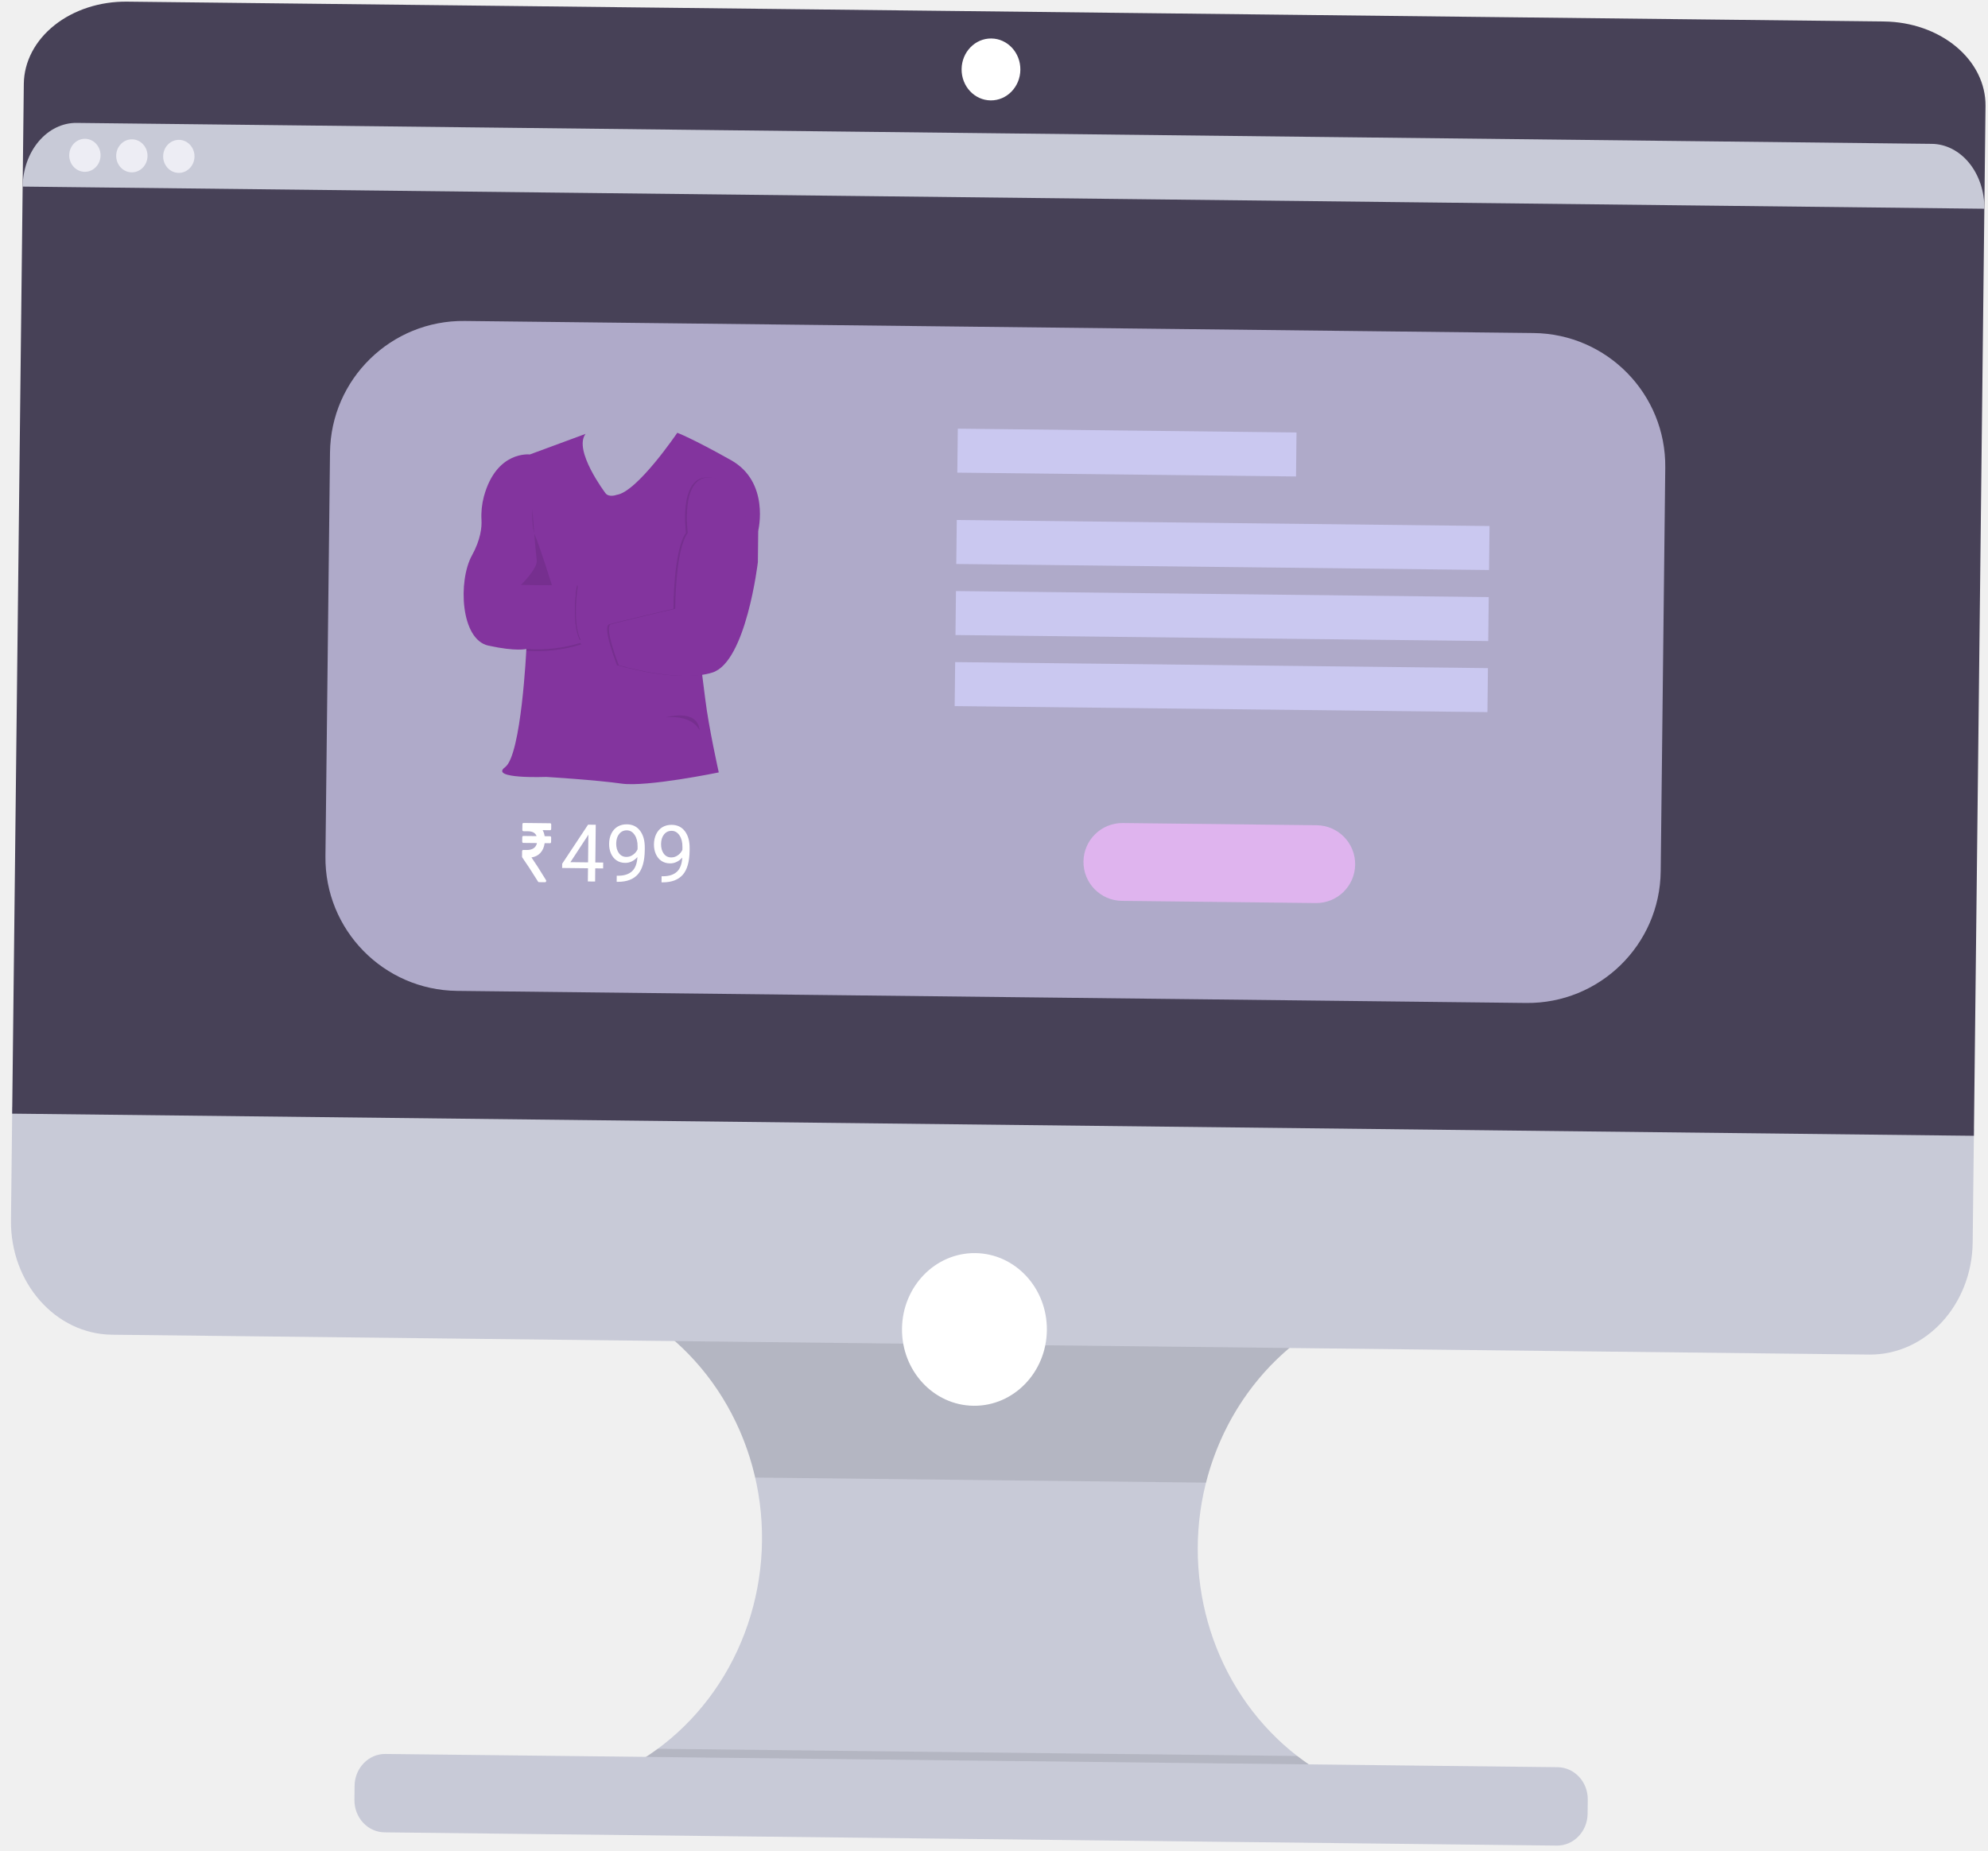
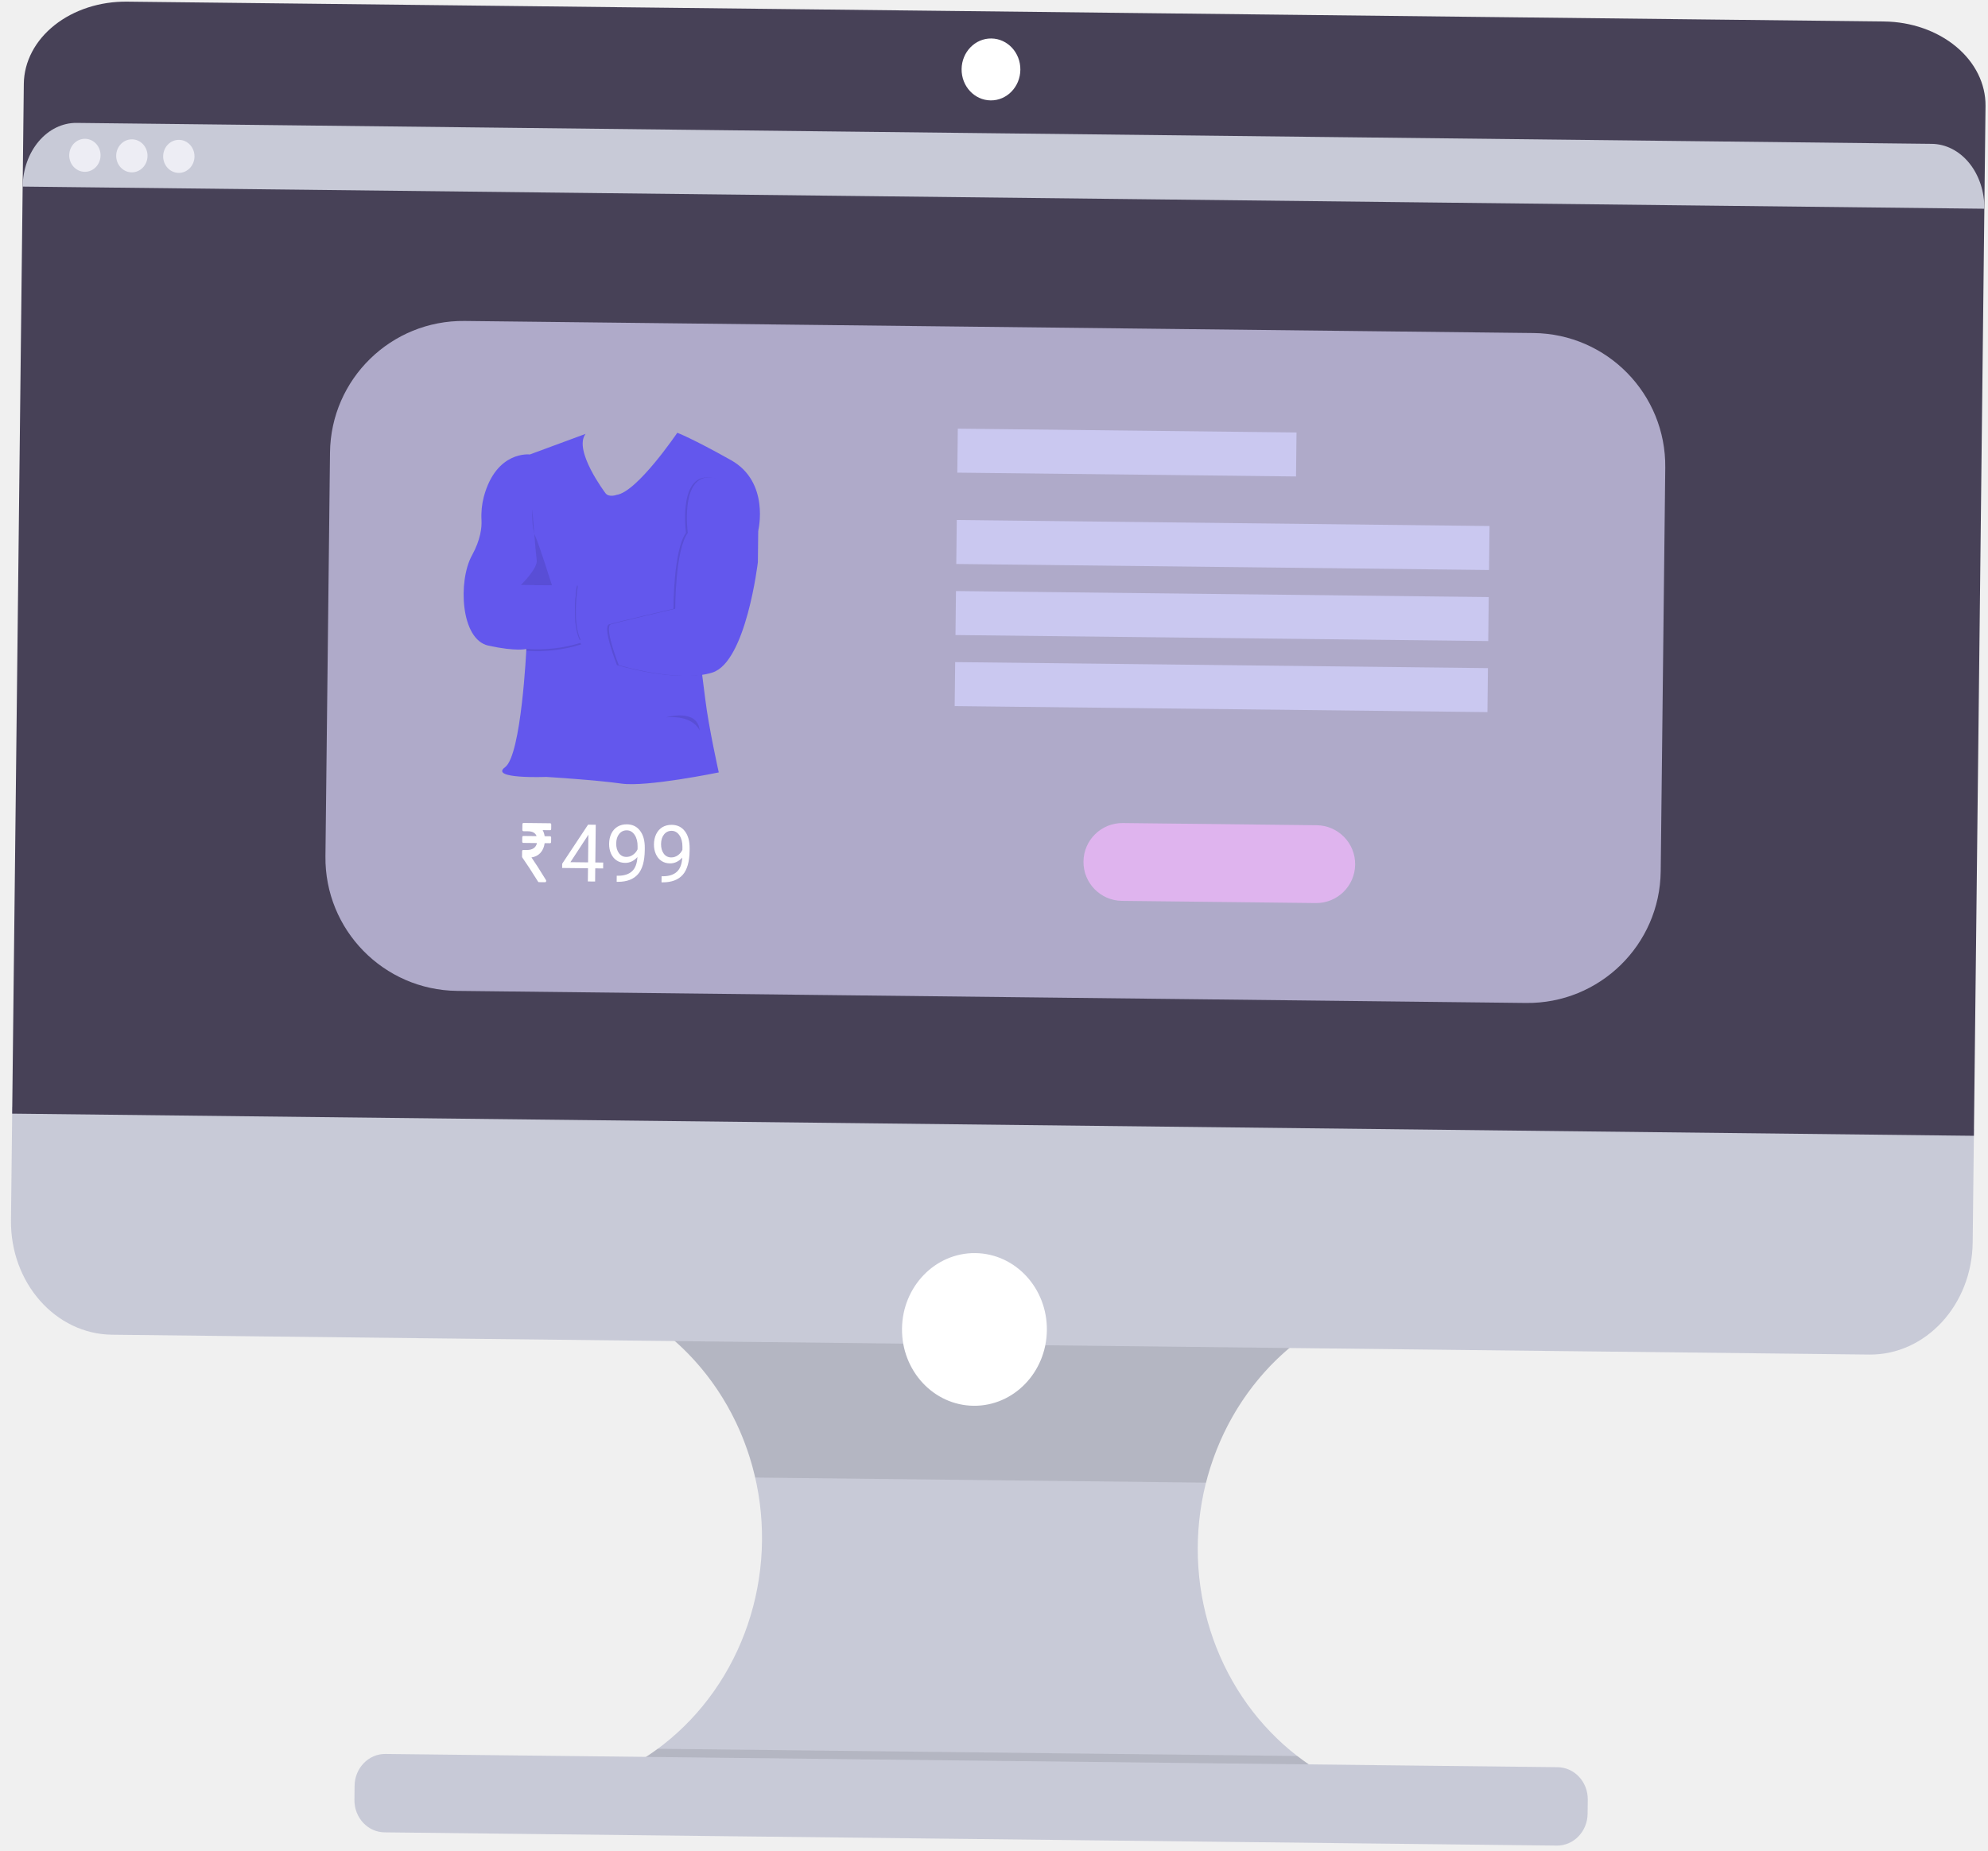
<svg xmlns="http://www.w3.org/2000/svg" width="448" height="417" viewBox="0 0 448 417" fill="none">
  <g id="sell-2">
    <path id="Vector" d="M302.549 402.006L302.481 407.969L135.166 406.079L135.221 401.237C145.47 397.368 154.403 390.382 160.889 381.165C167.375 371.947 171.122 360.911 171.657 349.455C172.191 337.999 169.489 326.637 163.892 316.808C158.295 306.979 150.054 299.125 140.214 294.24L302.609 296.074C292.884 300.632 284.619 308.064 278.816 317.469C273.012 326.874 269.92 337.848 269.914 349.06C269.907 360.273 272.987 371.243 278.78 380.64C284.572 390.038 292.829 397.46 302.549 402.006Z" fill="#C8CAD7" />
    <path id="Vector_2" opacity="0.1" d="M302.609 296.074C295.105 299.601 288.443 304.851 283.11 311.441C277.777 318.03 273.908 325.791 271.787 334.156L170.175 333.008C168.243 324.598 164.55 316.752 159.368 310.044C154.185 303.336 147.643 297.936 140.221 294.24L302.609 296.074Z" fill="black" />
    <path id="Vector_3" d="M2.762 249.467L2.474 275.016C2.314 289.123 12.508 300.675 25.247 300.819L421.197 305.292C433.936 305.436 444.388 294.117 444.547 280.01L444.836 254.461L2.762 249.467Z" fill="#C8CAD7" />
    <path id="Vector_4" opacity="0.1" d="M302.549 402.006L302.481 407.969L135.166 406.079L135.221 401.237C139.828 399.49 144.194 397.103 148.203 394.138L292.358 395.767C295.534 398.224 298.95 400.315 302.549 402.006Z" fill="black" />
    <path id="Vector_5" d="M351.015 398.29L86.864 395.306C83.067 395.264 79.953 398.472 79.908 402.473L79.872 405.653C79.827 409.654 82.868 412.932 86.664 412.975L350.816 415.959C354.612 416.002 357.726 412.793 357.771 408.792L357.807 405.612C357.852 401.611 354.811 398.333 351.015 398.29Z" fill="#C8CAD7" />
    <path id="Vector_6" d="M447.441 23.866C447.489 18.887 445.11 14.087 440.825 10.52C436.541 6.954 430.702 4.912 424.591 4.844L28.658 0.372C22.544 0.298 16.656 2.205 12.288 5.675C7.921 9.144 5.431 13.891 5.367 18.872L2.745 250.993L444.819 255.986L447.441 23.866Z" fill="#474157" />
    <path id="Vector_7" d="M223.242 22.628C226.898 22.669 229.897 19.579 229.941 15.725C229.984 11.872 227.056 8.714 223.399 8.673C219.743 8.632 216.744 11.722 216.7 15.575C216.657 19.429 219.586 22.586 223.242 22.628Z" fill="white" />
    <path id="Vector_8" d="M219.398 316.832C228.412 316.933 235.807 309.314 235.915 299.813C236.022 290.312 228.801 282.527 219.786 282.425C210.771 282.323 203.377 289.943 203.269 299.444C203.162 308.945 210.383 316.73 219.398 316.832Z" fill="white" />
    <path id="Vector_9" d="M447.179 47.046L5.105 42.053C5.127 40.149 5.459 38.268 6.082 36.517C6.705 34.765 7.608 33.178 8.738 31.845C9.869 30.512 11.205 29.46 12.67 28.748C14.135 28.037 15.7 27.681 17.277 27.7L435.304 32.422C436.883 32.434 438.443 32.822 439.896 33.564C441.348 34.306 442.663 35.387 443.766 36.745C444.87 38.104 445.739 39.713 446.325 41.481C446.91 43.248 447.201 45.14 447.179 47.046Z" fill="#C8CAD7" />
    <path id="Vector_10" d="M19.087 38.724C21.037 38.746 22.636 37.098 22.66 35.043C22.683 32.988 21.121 31.304 19.171 31.282C17.221 31.26 15.621 32.908 15.598 34.963C15.575 37.018 17.137 38.702 19.087 38.724Z" fill="#EDEDF4" />
    <path id="Vector_11" d="M29.672 38.844C31.622 38.866 33.222 37.218 33.245 35.163C33.268 33.107 31.706 31.423 29.756 31.401C27.806 31.379 26.206 33.028 26.183 35.083C26.16 37.138 27.722 38.822 29.672 38.844Z" fill="#EDEDF4" />
    <path id="Vector_12" d="M40.257 38.964C42.207 38.986 43.807 37.337 43.83 35.282C43.853 33.227 42.291 31.543 40.341 31.521C38.391 31.499 36.792 33.147 36.768 35.202C36.745 37.258 38.307 38.941 40.257 38.964Z" fill="#EDEDF4" />
    <rect id="Rectangle 5" x="74.706" y="72" width="300.923" height="150.996" rx="30" transform="rotate(0.647176 74.7055 72)" fill="#AFAAC9" />
    <rect id="Rectangle 6" x="215.844" y="96.609" width="76.334" height="9.914" transform="rotate(0.647176 215.844 96.6091)" fill="#CAC8F0" />
    <rect id="Rectangle 7" x="215.611" y="117.198" width="120.067" height="9.914" transform="rotate(0.647176 215.611 117.198)" fill="#CAC8F0" />
    <rect id="Rectangle 8" x="215.43" y="133.212" width="120.067" height="9.914" transform="rotate(0.647176 215.43 133.212)" fill="#CAC8F0" />
    <rect id="Rectangle 9" x="215.249" y="149.225" width="120.067" height="9.914" transform="rotate(0.647176 215.249 149.225)" fill="#CAC8F0" />
    <rect id="Rectangle 10" x="244.263" y="185.398" width="61.226" height="17.54" rx="8.77" transform="rotate(0.647176 244.263 185.398)" fill="#DFB4EE" />
    <g id="shirt">
-       <path id="Vector_13" d="M136.427 111.126C136.427 111.126 129.128 101.482 131.962 97.787L119.391 102.429C119.391 102.429 111.868 101.492 109.035 111.935C108.58 113.673 108.402 115.463 108.506 117.25C108.589 118.829 108.326 121.605 106.354 125.182C103.2 130.905 103.764 144.133 110.058 145.511C116.352 146.888 118.617 146.261 118.617 146.261C118.617 146.261 117.503 170.2 113.824 172.905C110.146 175.61 123.109 175.103 123.109 175.103C123.109 175.103 134.295 175.783 140.043 176.606C145.79 177.43 161.976 174.085 161.976 174.085C161.976 174.085 159.714 163.983 158.931 157.563C158.148 151.142 156.354 137.468 156.354 137.468L170.88 119.549C170.88 119.549 173.529 108.649 164.738 103.711C155.947 98.773 152.628 97.539 152.628 97.539C152.628 97.539 143.565 110.93 138.948 111.531C138.948 111.542 137.182 112.187 136.427 111.126Z" fill="#83349E" />
+       <path id="Vector_13" d="M136.427 111.126C136.427 111.126 129.128 101.482 131.962 97.787L119.391 102.429C119.391 102.429 111.868 101.492 109.035 111.935C108.58 113.673 108.402 115.463 108.506 117.25C108.589 118.829 108.326 121.605 106.354 125.182C103.2 130.905 103.764 144.133 110.058 145.511C116.352 146.888 118.617 146.261 118.617 146.261C118.617 146.261 117.503 170.2 113.824 172.905C110.146 175.61 123.109 175.103 123.109 175.103C123.109 175.103 134.295 175.783 140.043 176.606C145.79 177.43 161.976 174.085 161.976 174.085C161.976 174.085 159.714 163.983 158.931 157.563C158.148 151.142 156.354 137.468 156.354 137.468L170.88 119.549C170.88 119.549 173.529 108.649 164.738 103.711C155.947 98.773 152.628 97.539 152.628 97.539C152.628 97.539 143.565 110.93 138.948 111.531C138.948 111.542 137.182 112.187 136.427 111.126Z" fill="#6357ED" />
      <path id="Vector_14" opacity="0.1" d="M119.953 114.738C119.953 114.738 119.768 119.055 120.592 120.764C121.416 122.473 124.393 131.93 124.393 131.93L117.377 131.851C117.377 131.851 121.21 128.102 120.952 126.266C120.693 124.43 119.953 114.738 119.953 114.738Z" fill="black" />
      <path id="Vector_15" opacity="0.1" d="M167.682 116.584L170.458 119.561L170.378 126.691C170.378 126.691 167.747 149.174 160.127 151.574C152.507 153.974 139.025 149.896 139.025 149.896C139.025 149.896 135.624 141.22 137.263 140.713C138.903 140.206 151.764 137.2 151.764 137.2C151.764 137.2 151.729 123.995 154.583 120.101C154.583 120.101 152.899 107.78 159.216 107.591C165.534 107.402 167.682 116.584 167.682 116.584Z" fill="black" />
-       <path id="Vector_16" d="M168.092 116.589L170.868 119.566L170.788 126.696C170.788 126.696 168.157 149.179 160.531 151.579C152.906 153.979 139.435 149.901 139.435 149.901C139.435 149.901 136.034 141.225 137.673 140.718C139.313 140.21 152.168 137.205 152.168 137.205C152.168 137.205 152.139 123.999 154.993 120.106C154.993 120.106 153.303 107.784 159.626 107.595C165.95 107.407 168.092 116.589 168.092 116.589Z" fill="#83349E" />
+       <path id="Vector_16" d="M168.092 116.589L170.868 119.566L170.788 126.696C170.788 126.696 168.157 149.179 160.531 151.579C152.906 153.979 139.435 149.901 139.435 149.901C139.435 149.901 136.034 141.225 137.673 140.718C139.313 140.21 152.168 137.205 152.168 137.205C152.168 137.205 152.139 123.999 154.993 120.106C154.993 120.106 153.303 107.784 159.626 107.595C165.95 107.407 168.092 116.589 168.092 116.589Z" fill="#6357ED" />
      <path id="Vector_17" opacity="0.1" d="M150.109 161.671C150.109 161.671 157.203 159.569 157.663 164.635C157.663 164.635 156.365 161.149 150.109 161.671Z" fill="black" />
      <path id="Vector_18" opacity="0.1" d="M130.008 132.387C130.008 132.387 128.503 141.533 130.986 145.226C127.01 146.482 122.799 146.968 118.612 146.654L117.931 132.25L130.008 132.387Z" fill="black" />
      <path id="Vector_19" opacity="0.1" d="M130.837 144.189L130.15 144.536L125.899 135.352L130.013 131.994L130.221 131.996C130.15 132.438 128.927 140.292 130.837 144.189Z" fill="black" />
-       <path id="Vector_20" d="M130.013 131.994C130.013 131.994 128.507 141.14 130.991 144.833C127.015 146.089 122.804 146.575 118.617 146.261L113.867 131.811L130.013 131.994Z" fill="#83349E" />
+       <path id="Vector_20" d="M130.013 131.994C130.013 131.994 128.507 141.14 130.991 144.833C127.015 146.089 122.804 146.575 118.617 146.261L113.867 131.811L130.013 131.994Z" fill="#6357ED" />
    </g>
    <g id="Group">
-       <path id="Vector_21" d="M124.14 188.562C124.098 188.505 124.042 188.476 123.975 188.476L122.735 188.462C122.658 187.938 122.509 187.483 122.286 187.096L123.975 187.115C124.043 187.116 124.099 187.088 124.143 187.032C124.187 186.976 124.21 186.904 124.211 186.816L124.222 185.852C124.223 185.764 124.202 185.691 124.159 185.634C124.116 185.577 124.061 185.548 123.993 185.547L117.96 185.479C117.892 185.478 117.836 185.506 117.792 185.562C117.748 185.618 117.726 185.691 117.725 185.779L117.71 187.035C117.71 187.117 117.732 187.188 117.777 187.248C117.822 187.309 117.876 187.339 117.939 187.34L118.991 187.352C120.01 187.363 120.654 187.726 120.922 188.441L117.927 188.407C117.859 188.406 117.803 188.434 117.759 188.49C117.715 188.546 117.693 188.618 117.692 188.707L117.681 189.67C117.68 189.758 117.701 189.831 117.743 189.888C117.786 189.945 117.842 189.974 117.909 189.975L121.006 190.01C120.893 190.525 120.641 190.916 120.249 191.182C119.857 191.449 119.342 191.578 118.704 191.571L117.891 191.562C117.829 191.561 117.774 191.59 117.727 191.65C117.681 191.709 117.657 191.78 117.656 191.861L117.642 193.061C117.641 193.143 117.662 193.213 117.705 193.27C118.619 194.565 119.802 196.376 121.255 198.704C121.298 198.78 121.358 198.818 121.436 198.819L122.849 198.835C122.951 198.836 123.022 198.781 123.062 198.668C123.111 198.555 123.103 198.448 123.036 198.346C121.65 196.076 120.56 194.376 119.765 193.246C120.588 193.129 121.26 192.79 121.778 192.229C122.297 191.668 122.617 190.935 122.739 190.03L123.957 190.043C124.025 190.044 124.081 190.016 124.125 189.96C124.169 189.904 124.191 189.832 124.192 189.744L124.203 188.78C124.204 188.692 124.183 188.62 124.14 188.562Z" fill="white" />
+       <path id="Vector_21" d="M124.14 188.562C124.098 188.505 124.042 188.476 123.975 188.476L122.735 188.462C122.658 187.938 122.509 187.483 122.286 187.096L123.975 187.115C124.043 187.116 124.099 187.088 124.143 187.032C124.187 186.976 124.21 186.904 124.211 186.816L124.222 185.852C124.223 185.764 124.202 185.691 124.159 185.634C124.116 185.577 124.061 185.548 123.993 185.547L117.96 185.479C117.892 185.478 117.836 185.506 117.792 185.562C117.748 185.618 117.726 185.691 117.725 185.779L117.71 187.035C117.71 187.117 117.732 187.188 117.777 187.248C117.822 187.309 117.876 187.339 117.939 187.34L118.991 187.352C120.01 187.363 120.654 187.726 120.922 188.441L117.927 188.407C117.859 188.406 117.803 188.434 117.759 188.49C117.715 188.546 117.693 188.618 117.692 188.707L117.681 189.67C117.68 189.758 117.701 189.831 117.743 189.888C117.786 189.945 117.842 189.974 117.909 189.975L121.006 190.01C120.893 190.525 120.641 190.916 120.249 191.182C119.857 191.449 119.342 191.578 118.704 191.571L117.891 191.562C117.829 191.561 117.774 191.59 117.727 191.65C117.681 191.709 117.657 191.78 117.656 191.861L117.642 193.061C117.641 193.143 117.662 193.213 117.705 193.27C118.619 194.565 119.802 196.376 121.255 198.704C121.298 198.78 121.358 198.818 121.436 198.819L122.849 198.835C122.951 198.836 123.022 198.781 123.062 198.667C123.111 198.555 123.103 198.448 123.036 198.346C121.65 196.076 120.56 194.376 119.765 193.246C120.588 193.129 121.26 192.79 121.778 192.229C122.297 191.668 122.617 190.935 122.739 190.03L123.957 190.043C124.025 190.044 124.081 190.016 124.125 189.96C124.169 189.904 124.191 189.832 124.192 189.744L124.203 188.78C124.204 188.692 124.183 188.62 124.14 188.562Z" fill="white" />
    </g>
    <path id="499" d="M134.156 194.382L135.931 194.402L135.916 195.729L134.141 195.709L134.108 198.679L132.473 198.661L132.507 195.69L126.68 195.624L126.691 194.666L132.521 185.864L134.252 185.883L134.156 194.382ZM128.54 194.318L132.522 194.363L132.592 188.088L132.395 188.437L128.54 194.318ZM143.645 193.162C143.301 193.562 142.89 193.883 142.413 194.123C141.941 194.364 141.424 194.481 140.862 194.475C140.123 194.467 139.481 194.278 138.934 193.908C138.393 193.539 137.977 193.024 137.686 192.365C137.395 191.699 137.254 190.968 137.263 190.171C137.272 189.316 137.442 188.547 137.772 187.865C138.108 187.184 138.577 186.664 139.178 186.308C139.78 185.951 140.479 185.778 141.276 185.787C142.542 185.801 143.532 186.287 144.248 187.244C144.97 188.196 145.322 189.489 145.303 191.123L145.298 191.598C145.27 194.088 144.757 195.902 143.76 197.039C142.762 198.17 141.27 198.74 139.284 198.746L138.968 198.743L138.983 197.372L139.326 197.376C140.668 197.367 141.703 197.03 142.431 196.365C143.159 195.693 143.564 194.626 143.645 193.162ZM141.14 193.133C141.685 193.139 142.188 192.978 142.649 192.649C143.116 192.321 143.457 191.911 143.674 191.422L143.681 190.771C143.693 189.705 143.471 188.835 143.016 188.162C142.561 187.489 141.979 187.148 141.27 187.14C140.555 187.132 139.978 187.401 139.538 187.947C139.098 188.487 138.873 189.205 138.863 190.101C138.853 190.974 139.053 191.697 139.463 192.27C139.878 192.838 140.437 193.125 141.14 193.133ZM153.752 193.276C153.408 193.676 152.997 193.997 152.519 194.237C152.048 194.478 151.531 194.595 150.968 194.589C150.23 194.581 149.588 194.392 149.041 194.022C148.5 193.653 148.084 193.138 147.793 192.479C147.501 191.813 147.36 191.082 147.369 190.285C147.379 189.43 147.549 188.661 147.879 187.98C148.215 187.298 148.683 186.779 149.285 186.422C149.887 186.066 150.586 185.892 151.383 185.901C152.648 185.915 153.639 186.401 154.355 187.358C155.077 188.31 155.428 189.603 155.41 191.238L155.404 191.712C155.376 194.202 154.864 196.016 153.866 197.153C152.869 198.285 151.377 198.854 149.391 198.861L149.074 198.857L149.09 197.486L149.433 197.49C150.775 197.482 151.81 197.145 152.538 196.479C153.266 195.807 153.671 194.74 153.752 193.276ZM151.247 193.247C151.792 193.254 152.295 193.092 152.756 192.763C153.222 192.435 153.564 192.025 153.78 191.536L153.788 190.885C153.8 189.819 153.578 188.949 153.123 188.276C152.668 187.603 152.085 187.262 151.376 187.254C150.662 187.246 150.084 187.515 149.645 188.061C149.205 188.601 148.98 189.319 148.97 190.216C148.96 191.089 149.16 191.812 149.569 192.385C149.985 192.952 150.544 193.239 151.247 193.247Z" fill="white" />
  </g>
</svg>
